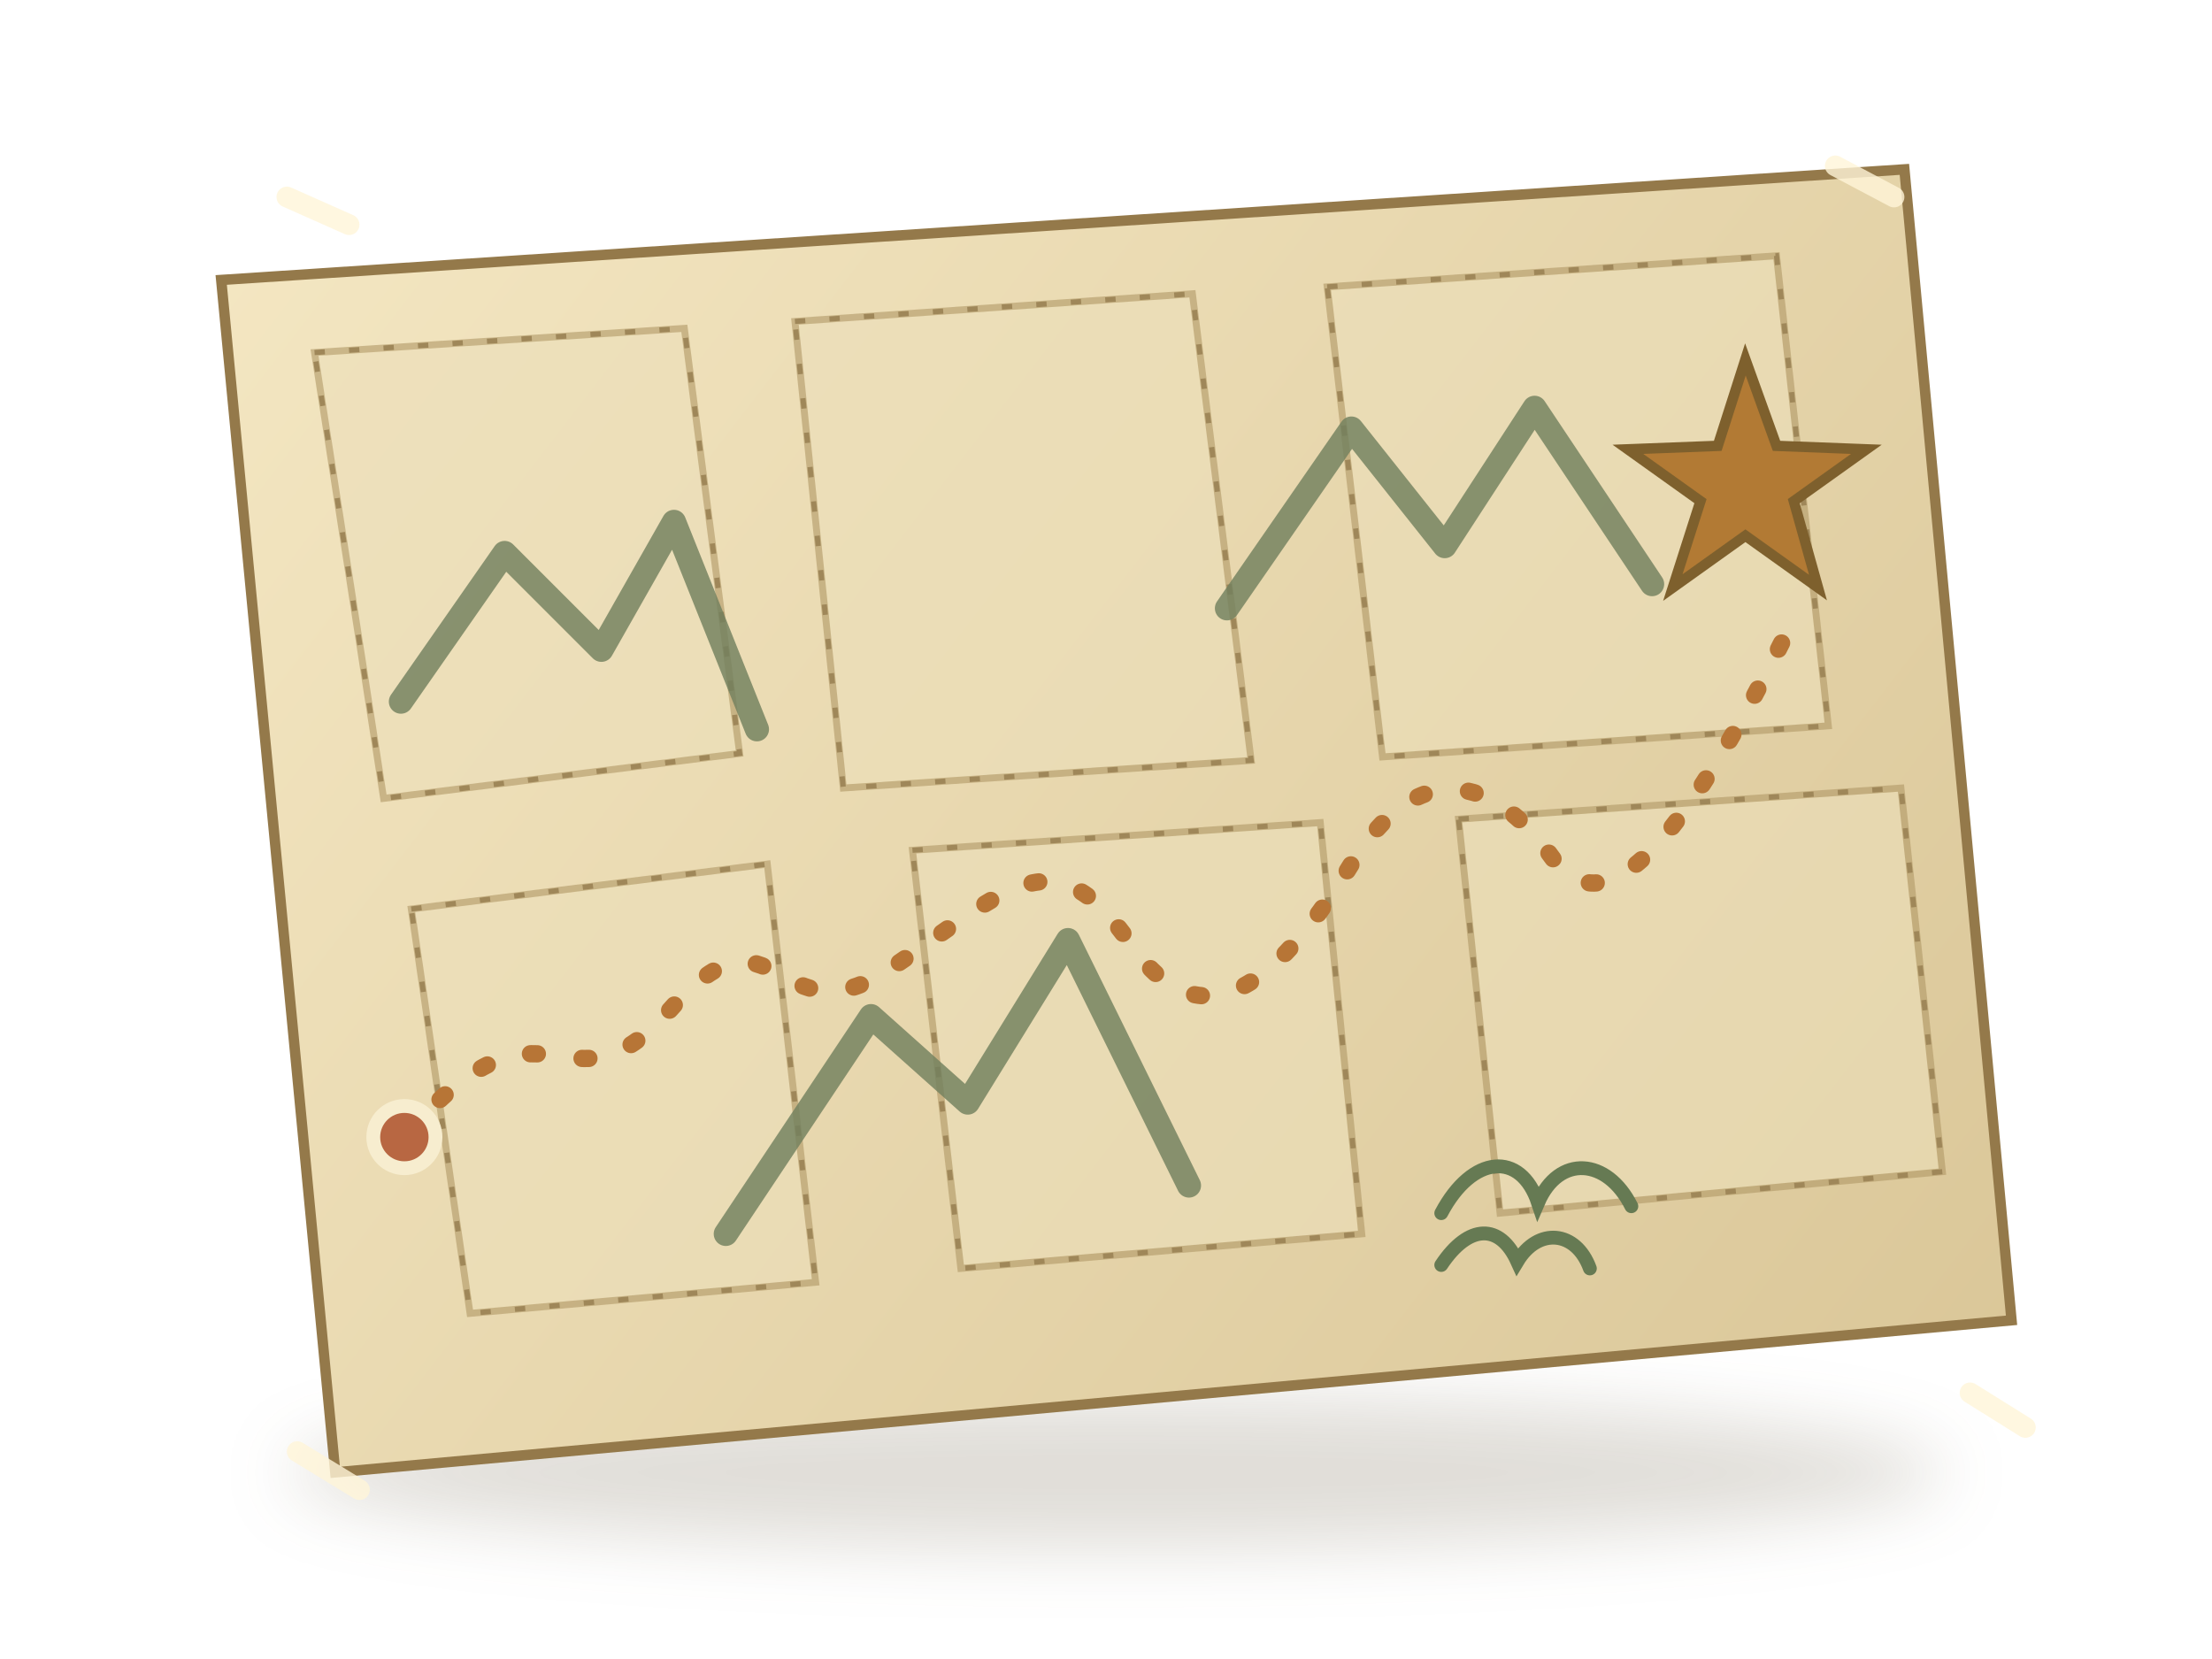
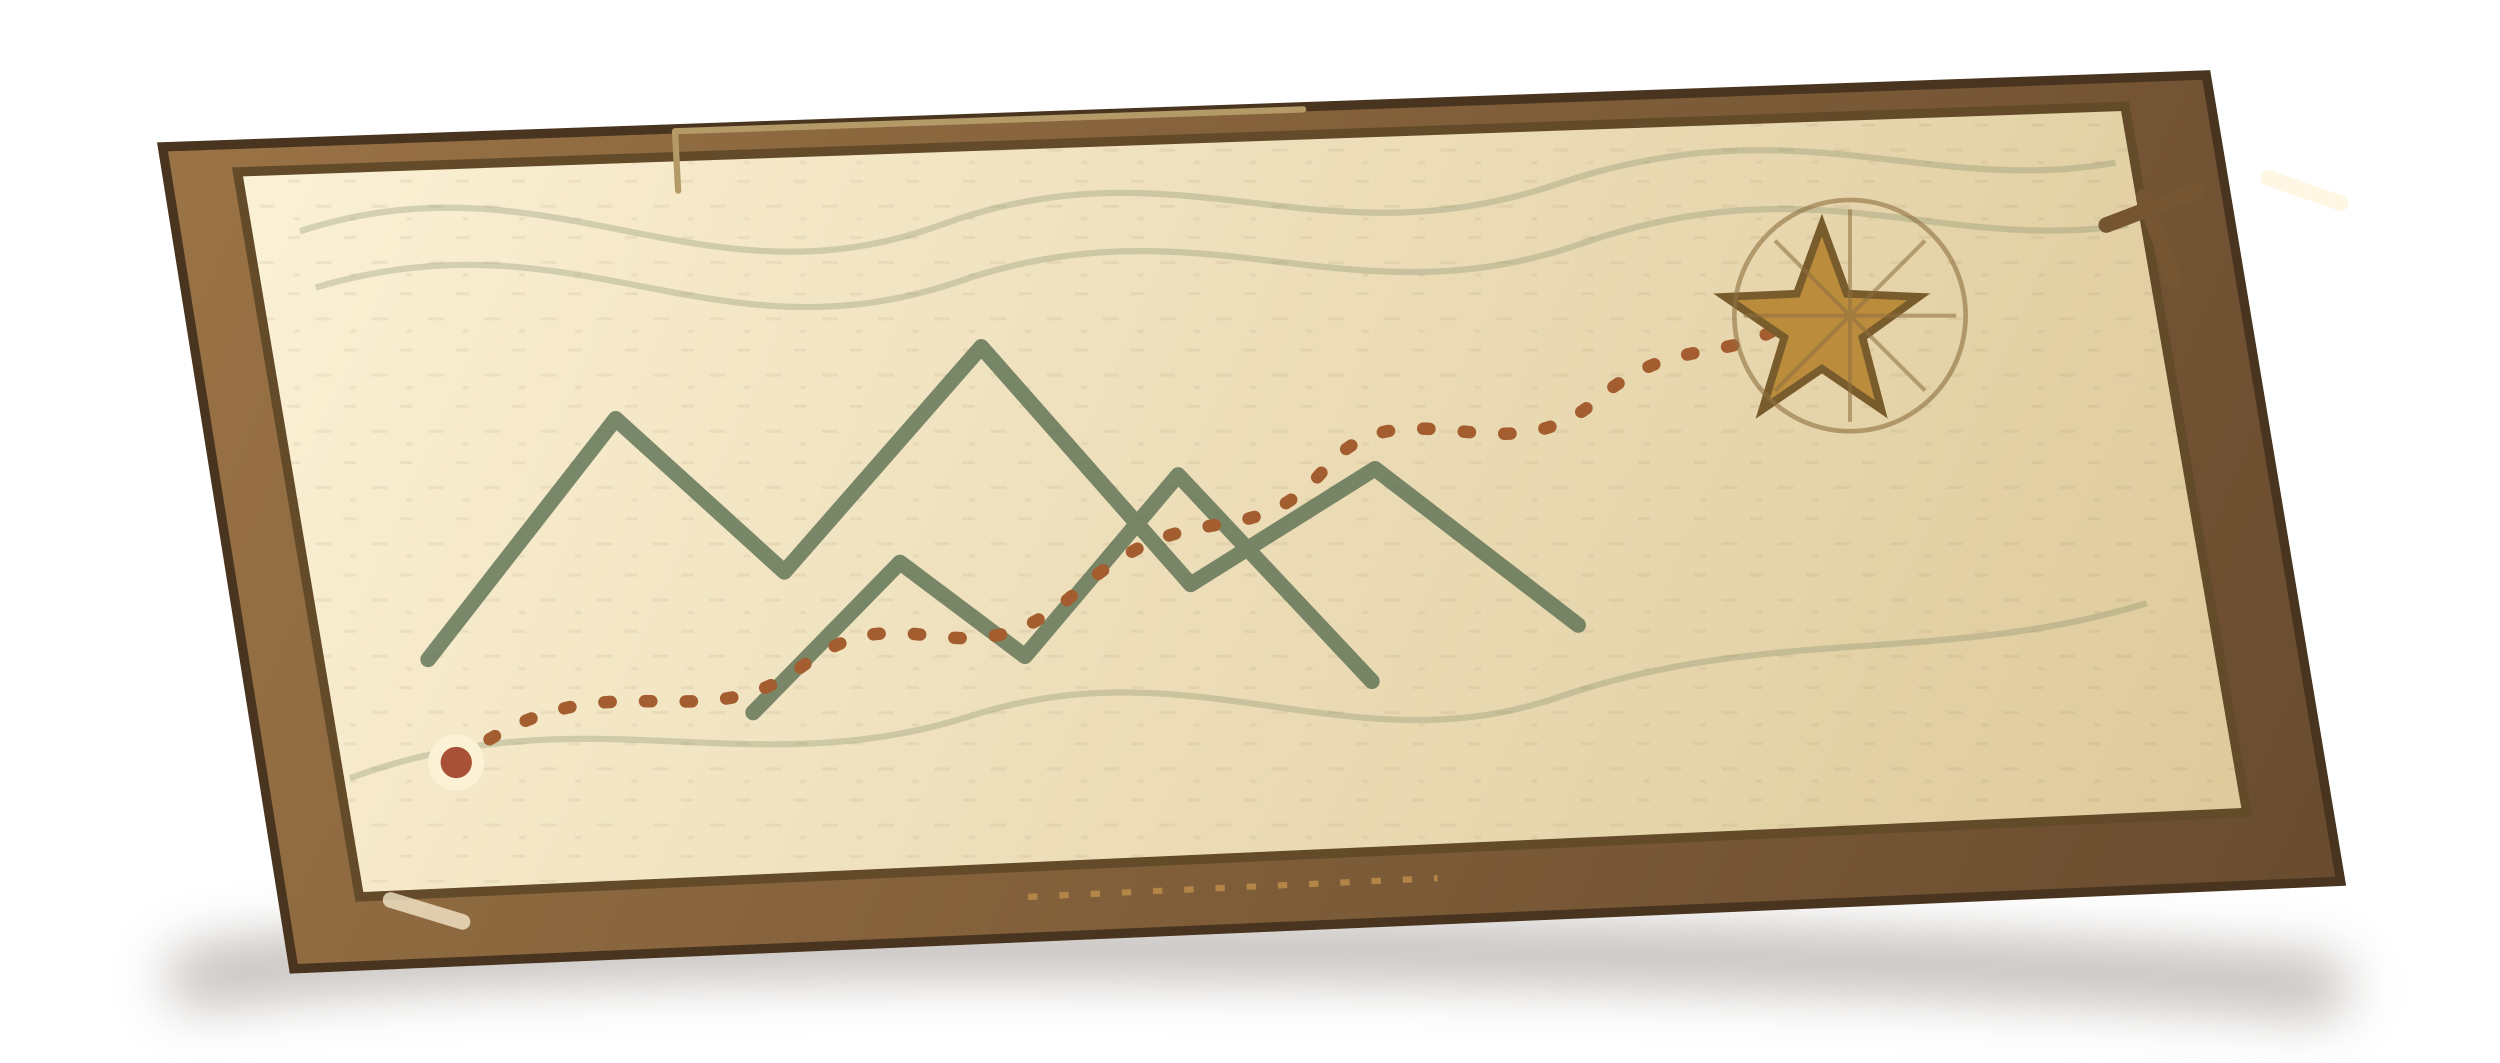
- <svg xmlns="http://www.w3.org/2000/svg" viewBox="0 0 640 480" fill="none">
+ <svg xmlns="http://www.w3.org/2000/svg" viewBox="0 0 800 340" fill="none">
  <defs>
-     <linearGradient id="paper" x1="48" y1="34" x2="586" y2="449" gradientUnits="userSpaceOnUse">
-       <stop stop-color="#F5E8C4" />
-       <stop offset="1" stop-color="#D9C596" />
+     <linearGradient id="map-paper" x1="84" y1="31" x2="713" y2="311" gradientUnits="userSpaceOnUse">
+       <stop stop-color="#fbf1d5" />
+       <stop offset="1" stop-color="#ddc99a" />
    </linearGradient>
-     <linearGradient id="hill" x1="176" y1="205" x2="466" y2="402" gradientUnits="userSpaceOnUse">
-       <stop stop-color="#81906A" />
-       <stop offset="1" stop-color="#4F654D" />
+     <linearGradient id="desk" x1="43" y1="14" x2="762" y2="329" gradientUnits="userSpaceOnUse">
+       <stop stop-color="#9b7446" />
+       <stop offset="1" stop-color="#674a2e" />
    </linearGradient>
-     <filter id="shadow" x="28" y="24" width="584" height="444" color-interpolation-filters="sRGB" filterUnits="userSpaceOnUse">
-       <feGaussianBlur stdDeviation="10" />
+     <filter id="shadow" x="24" y="8" width="752" height="342" color-interpolation-filters="sRGB" filterUnits="userSpaceOnUse">
+       <feGaussianBlur stdDeviation="9" />
    </filter>
+     <pattern id="paper-grain" width="18" height="18" patternUnits="userSpaceOnUse">
+       <path d="M2 4h4m5 8h5M4 16h2" stroke="#735d37" stroke-opacity=".08" stroke-width="1" />
+     </pattern>
  </defs>
-   <ellipse cx="323" cy="426" rx="240" ry="22" fill="#544629" opacity=".18" filter="url(#shadow)" />
-   <path d="M64 81 551 49l31 333-485 44L64 81Z" fill="url(#paper)" stroke="#94794A" stroke-width="3" />
-   <path d="m91 102 107-7 16 123-103 13-20-129Zm139-9 115-8 17 135-118 8-14-135Zm154-10 130-9 15 136-129 9-16-136ZM119 263l103-13 14 121-100 9-17-117Zm145-17 118-8 12 119-116 10-14-121Zm158-9 128-9 12 111-128 12-12-114Z" fill="#EBDEB9" opacity=".62" stroke="#B29A68" stroke-width="2" />
-   <path d="m91 102 107-7 16 123-103 13-20-129Zm139-9 115-8 17 135-118 8-14-135Zm154-10 130-9 15 136-129 9-16-136ZM119 263l103-13 14 121-100 9-17-117Zm145-17 118-8 12 119-116 10-14-121Zm158-9 128-9 12 111-128 12-12-114Z" stroke="#9F8759" stroke-width="1.5" stroke-dasharray="3 7" />
-   <path d="m116 203 30-43 28 28 21-37 24 60m-9 146 42-63 28 25 29-47 35 71m11-167 36-52 27 34 26-40 34 51" stroke="#72805E" stroke-width="7" stroke-linecap="round" stroke-linejoin="round" opacity=".82" />
-   <path d="M117 329c42-49 46-2 77-37s30 11 64-12 47-39 69-7 45 8 64-23 41-26 58-2 42-13 67-63" stroke="#B77536" stroke-width="5" stroke-linecap="round" stroke-dasharray="2 13" />
-   <path d="m505 104 9 25 26 1-21 15 7 25-21-15-21 15 8-25-21-15 26-1 8-25Z" fill="#B27A34" stroke="#7E602D" stroke-width="3" />
-   <circle cx="117" cy="329" r="9" fill="#B86742" stroke="#F7EDCF" stroke-width="4" />
-   <path d="M417 351c9-17 23-18 28-3 6-14 20-13 27 1m-55 17c8-12 17-12 22-1 6-10 17-9 21 2" stroke="#667A53" stroke-width="4" stroke-linecap="round" />
-   <path d="m83 57 18 8m430-17 17 9M570 403l16 10m-500 7 18 11" stroke="#FFF5D8" stroke-width="6" stroke-linecap="round" opacity=".8" />
+   <path d="M62 313c107-18 567-8 681 3" stroke="#332617" stroke-opacity=".36" stroke-width="16" stroke-linecap="round" filter="url(#shadow)" />
+   <path d="M52 47 706 24l43 258-655 28L52 47Z" fill="url(#desk)" stroke="#49351f" stroke-width="3" />
+   <path d="m76 55 604-21 39 226-604 27L76 55Z" fill="url(#map-paper)" stroke="#634b2a" stroke-width="3" />
+   <path d="m76 55 604-21 39 226-604 27L76 55Z" fill="url(#paper-grain)" />
+   <path d="M96 74c80-26 128 26 205-2s120 13 197-13 119 4 179-7M101 92c84-25 127 25 206-2s124 14 199-12 114 3 175-6M112 249c76-28 127 3 199-20s121 17 188-6 123-10 188-30" stroke="#72805d" stroke-opacity=".27" stroke-width="2" />
+   <path d="m137 211 60-77 54 49 63-72 67 76 59-37 65 50m-264 28 47-48 40 30 49-58 62 66" stroke="#53694c" stroke-width="5" stroke-linecap="round" stroke-linejoin="round" opacity=".76" />
+   <path d="M146 244c47-37 77-5 111-31s51 9 88-24 54-10 79-39 57 4 87-22 49-5 75-39" stroke="#a45d2e" stroke-width="4" stroke-linecap="round" stroke-dasharray="2 11" />
+   <circle cx="146" cy="244" r="7" fill="#a95137" stroke="#fbf1d5" stroke-width="4" />
+   <path d="m583 72 8 22 23 1-18 13 6 23-19-13-19 13 7-23-19-13 23-1 8-22Z" fill="#bc8c3d" stroke="#795c2c" stroke-width="2.5" />
+   <circle cx="592" cy="101" r="37" stroke="#8e7040" stroke-opacity=".6" stroke-width="1.5" />
+   <path d="M592 67v68m-34-34h68m-58-24 48 48m0-48-48 48" stroke="#8e7040" stroke-opacity=".56" stroke-width="1.3" />
+   <path d="m329 287 131-6" stroke="#b38546" stroke-width="2" stroke-dasharray="3 7" />
+   <path d="m726 57 23 8m-624 223 23 7" stroke="#fff4d8" stroke-opacity=".72" stroke-width="5" stroke-linecap="round" />
+   <path d="M216 42 417 35m-201 7 1 19" stroke="#b49a67" stroke-width="2" stroke-linecap="round" />
+   <path d="m674 72 29-11m-17 2 10 27" stroke="#765532" stroke-width="5" stroke-linecap="round" />
</svg>
